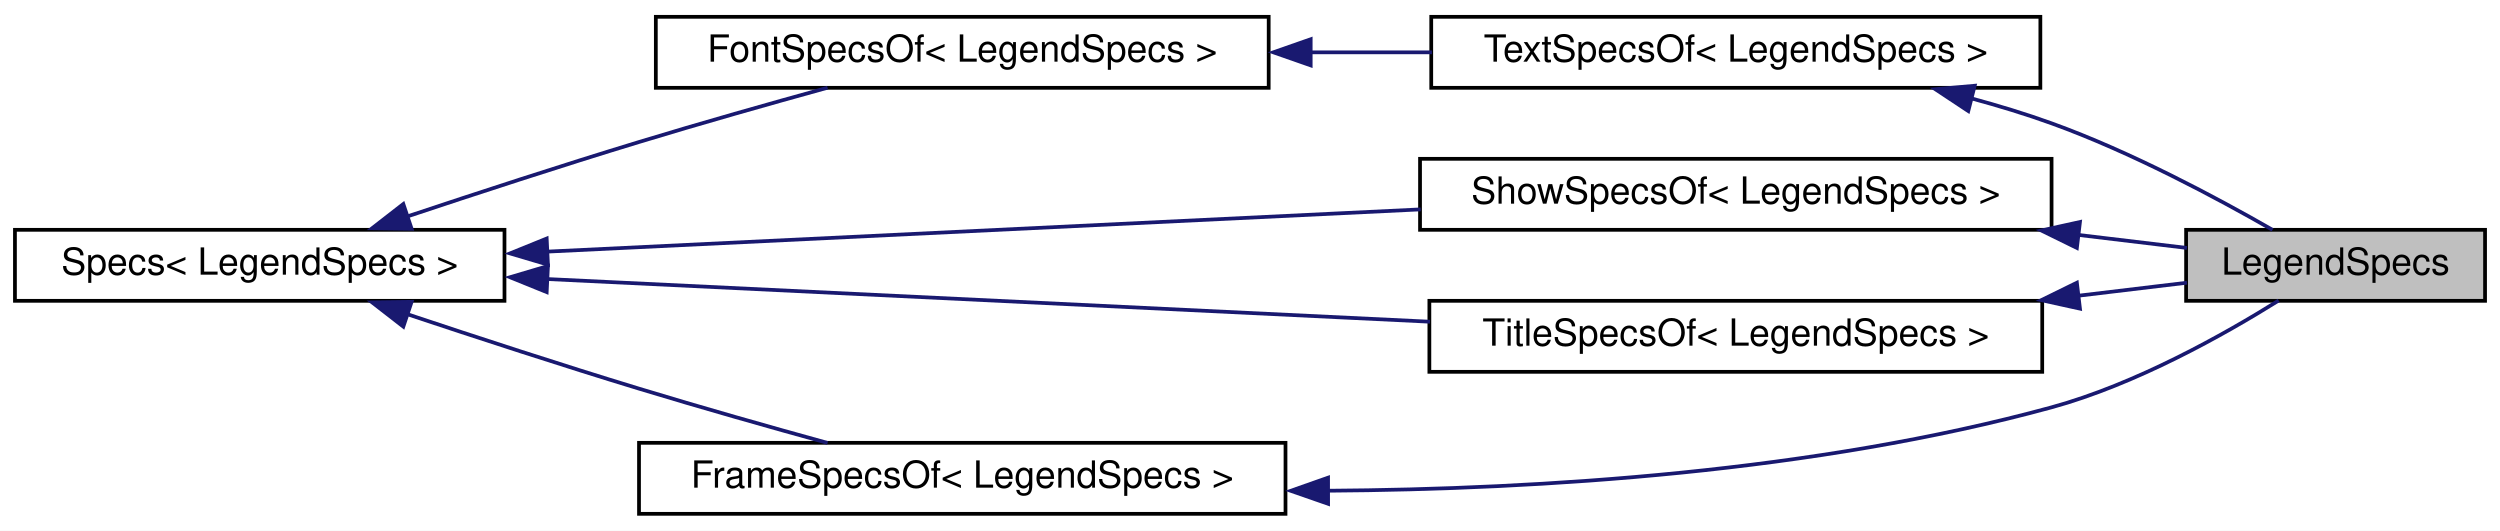
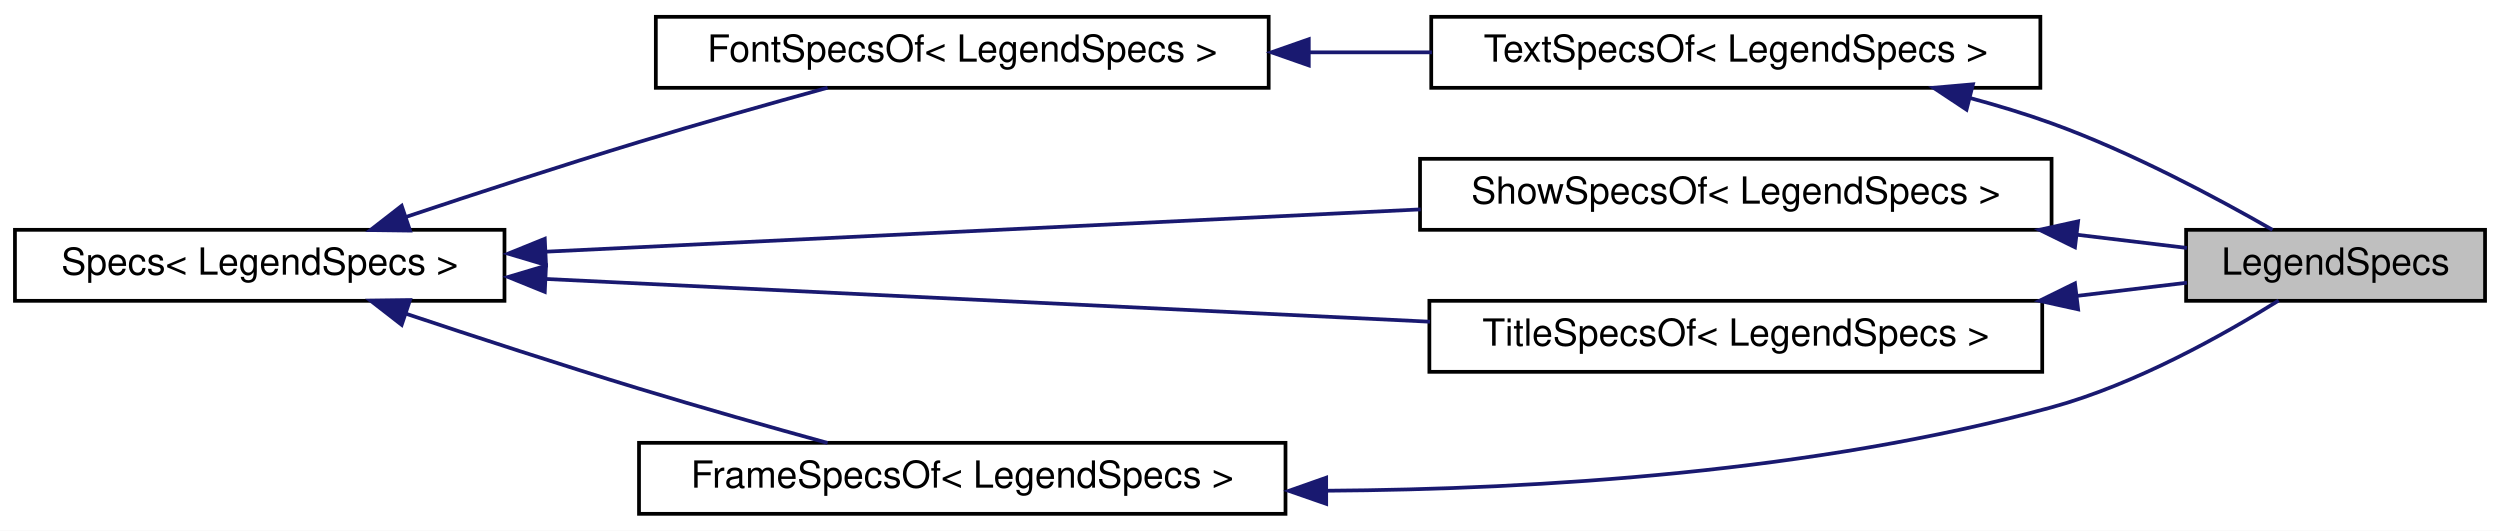
<svg xmlns="http://www.w3.org/2000/svg" xmlns:xlink="http://www.w3.org/1999/xlink" width="669pt" height="142pt" viewBox="0.00 0.00 669.00 142.00">
  <g id="graph0" class="graph" transform="scale(1 1) rotate(0) translate(4 138)">
    <polygon fill="white" stroke="none" points="-4,4 -4,-138 665,-138 665,4 -4,4" />
    <g id="node1" class="node">
      <g id="a_node1">
        <a xlink:title="The class used to specify options for legend.">
          <polygon fill="#bfbfbf" stroke="black" points="581,-57.5 581,-76.5 661,-76.5 661,-57.5 581,-57.5" />
          <text text-anchor="middle" x="621" y="-64.5" font-family="Helvetica,sans-Serif" font-size="10.00">LegendSpecs</text>
        </a>
      </g>
    </g>
    <g id="node2" class="node">
      <g id="a_node2">
        <a xlink:href="classsciplot_1_1TextSpecsOf.html" target="_top" xlink:title=" ">
          <polygon fill="white" stroke="black" points="379,-114.5 379,-133.5 542,-133.5 542,-114.5 379,-114.5" />
          <text text-anchor="middle" x="460.5" y="-121.5" font-family="Helvetica,sans-Serif" font-size="10.00">TextSpecsOf&lt; LegendSpecs &gt;</text>
        </a>
      </g>
    </g>
    <g id="edge1" class="edge">
-       <path fill="none" stroke="midnightblue" d="M523.49,-111.69C530.82,-109.71 538.13,-107.48 545,-105 566.28,-97.32 589.29,-85.01 604.13,-76.49" />
-       <polygon fill="midnightblue" stroke="midnightblue" points="522.71,-108.28 513.88,-114.13 524.43,-115.06 522.71,-108.28" />
+       <path fill="none" stroke="midnightblue" d="M522.97,-111.83C530.47,-109.81 537.97,-107.54 545,-105 566.28,-97.32 589.29,-85.01 604.13,-76.49" />
+       <polygon fill="midnightblue" stroke="midnightblue" points="522.24,-108.66 513.41,-114.51 523.96,-115.44 522.24,-108.66" />
    </g>
    <g id="node3" class="node">
      <g id="a_node3">
        <a xlink:href="classsciplot_1_1FontSpecsOf.html" target="_top" xlink:title=" ">
          <polygon fill="white" stroke="black" points="171.5,-114.5 171.5,-133.5 335.5,-133.5 335.5,-114.5 171.5,-114.5" />
          <text text-anchor="middle" x="253.5" y="-121.5" font-family="Helvetica,sans-Serif" font-size="10.00">FontSpecsOf&lt; LegendSpecs &gt;</text>
        </a>
      </g>
    </g>
    <g id="edge2" class="edge">
-       <path fill="none" stroke="midnightblue" d="M346.51,-124C357.4,-124 368.46,-124 379.18,-124" />
-       <polygon fill="midnightblue" stroke="midnightblue" points="346.74,-120.5 336.74,-124 346.74,-127.5 346.74,-120.5" />
+       <path fill="none" stroke="midnightblue" d="M346.16,-124C357.17,-124 368.35,-124 379.18,-124" />
+       <polygon fill="midnightblue" stroke="midnightblue" points="346.23,-120.5 336.23,-124 346.23,-127.5 346.23,-120.5" />
    </g>
    <g id="node4" class="node">
      <g id="a_node4">
        <a xlink:href="classsciplot_1_1Specs.html" target="_top" xlink:title=" ">
          <polygon fill="white" stroke="black" points="0,-57.5 0,-76.5 131,-76.5 131,-57.5 0,-57.5" />
          <text text-anchor="middle" x="65.5" y="-64.5" font-family="Helvetica,sans-Serif" font-size="10.00">Specs&lt; LegendSpecs &gt;</text>
        </a>
      </g>
    </g>
    <g id="edge3" class="edge">
-       <path fill="none" stroke="midnightblue" d="M104.88,-80.04C123.56,-86.27 146.39,-93.73 167,-100 183.52,-105.03 201.95,-110.25 217.46,-114.53" />
-       <polygon fill="midnightblue" stroke="midnightblue" points="106.15,-76.77 95.56,-76.91 103.93,-83.41 106.15,-76.77" />
+       <path fill="none" stroke="midnightblue" d="M104.36,-79.86C123.13,-86.13 146.2,-93.67 167,-100 183.52,-105.03 201.95,-110.25 217.46,-114.53" />
+       <polygon fill="midnightblue" stroke="midnightblue" points="105.72,-76.29 95.12,-76.43 103.49,-82.93 105.72,-76.29" />
    </g>
    <g id="node5" class="node">
      <g id="a_node5">
        <a xlink:href="classsciplot_1_1ShowSpecsOf.html" target="_top" xlink:title=" ">
          <polygon fill="white" stroke="black" points="376,-76.5 376,-95.5 545,-95.5 545,-76.5 376,-76.5" />
          <text text-anchor="middle" x="460.5" y="-83.5" font-family="Helvetica,sans-Serif" font-size="10.00">ShowSpecsOf&lt; LegendSpecs &gt;</text>
        </a>
      </g>
    </g>
    <g id="edge5" class="edge">
-       <path fill="none" stroke="midnightblue" d="M142.27,-70.66C209.31,-73.9 306.96,-78.63 376.18,-81.97" />
-       <polygon fill="midnightblue" stroke="midnightblue" points="142.63,-67.18 132.47,-70.19 142.29,-74.17 142.63,-67.18" />
+       <path fill="none" stroke="midnightblue" d="M141.86,-70.64C208.91,-73.88 306.81,-78.62 376.18,-81.97" />
+       <polygon fill="midnightblue" stroke="midnightblue" points="142.11,-67.1 131.96,-70.12 141.78,-74.1 142.11,-67.1" />
    </g>
    <g id="node6" class="node">
      <g id="a_node6">
        <a xlink:href="classsciplot_1_1TitleSpecsOf.html" target="_top" xlink:title=" ">
          <polygon fill="white" stroke="black" points="378.5,-38.5 378.5,-57.5 542.5,-57.5 542.5,-38.5 378.5,-38.5" />
          <text text-anchor="middle" x="460.5" y="-45.5" font-family="Helvetica,sans-Serif" font-size="10.00">TitleSpecsOf&lt; LegendSpecs &gt;</text>
        </a>
      </g>
    </g>
    <g id="edge7" class="edge">
-       <path fill="none" stroke="midnightblue" d="M142.4,-63.33C210.25,-60.05 309.36,-55.26 378.66,-51.91" />
-       <polygon fill="midnightblue" stroke="midnightblue" points="142.29,-59.83 132.47,-63.81 142.63,-66.82 142.29,-59.83" />
+       <path fill="none" stroke="midnightblue" d="M141.56,-63.37C209.43,-60.09 309.07,-55.27 378.66,-51.91" />
+       <polygon fill="midnightblue" stroke="midnightblue" points="141.78,-59.9 131.96,-63.88 142.11,-66.9 141.78,-59.9" />
    </g>
    <g id="node7" class="node">
      <g id="a_node7">
        <a xlink:href="classsciplot_1_1FrameSpecsOf.html" target="_top" xlink:title=" ">
          <polygon fill="white" stroke="black" points="167,-0.5 167,-19.5 340,-19.5 340,-0.5 167,-0.5" />
          <text text-anchor="middle" x="253.5" y="-7.5" font-family="Helvetica,sans-Serif" font-size="10.00">FrameSpecsOf&lt; LegendSpecs &gt;</text>
        </a>
      </g>
    </g>
    <g id="edge9" class="edge">
-       <path fill="none" stroke="midnightblue" d="M104.88,-53.96C123.56,-47.73 146.39,-40.27 167,-34 183.52,-28.97 201.95,-23.75 217.46,-19.47" />
-       <polygon fill="midnightblue" stroke="midnightblue" points="103.93,-50.59 95.56,-57.09 106.15,-57.23 103.93,-50.59" />
+       <path fill="none" stroke="midnightblue" d="M104.36,-54.14C123.13,-47.87 146.2,-40.33 167,-34 183.52,-28.97 201.95,-23.75 217.46,-19.47" />
+       <polygon fill="midnightblue" stroke="midnightblue" points="103.49,-51.07 95.12,-57.57 105.72,-57.71 103.49,-51.07" />
    </g>
    <g id="edge4" class="edge">
-       <path fill="none" stroke="midnightblue" d="M551.94,-75.16C562.19,-73.93 572.19,-72.73 581.23,-71.65" />
-       <polygon fill="midnightblue" stroke="midnightblue" points="551.77,-71.65 542.25,-76.32 552.6,-78.6 551.77,-71.65" />
+       <path fill="none" stroke="midnightblue" d="M551.61,-75.2C561.98,-73.96 572.09,-72.74 581.23,-71.65" />
+       <polygon fill="midnightblue" stroke="midnightblue" points="551.26,-71.83 541.75,-76.5 552.1,-78.78 551.26,-71.83" />
    </g>
    <g id="edge6" class="edge">
-       <path fill="none" stroke="midnightblue" d="M551.94,-58.84C562.19,-60.07 572.19,-61.27 581.23,-62.35" />
-       <polygon fill="midnightblue" stroke="midnightblue" points="552.6,-55.4 542.25,-57.68 551.77,-62.35 552.6,-55.4" />
+       <path fill="none" stroke="midnightblue" d="M551.61,-58.8C561.98,-60.04 572.09,-61.26 581.23,-62.35" />
+       <polygon fill="midnightblue" stroke="midnightblue" points="552.1,-55.22 541.75,-57.5 551.26,-62.17 552.1,-55.22" />
    </g>
    <g id="edge8" class="edge">
-       <path fill="none" stroke="midnightblue" d="M351.12,-6.68C408.41,-7.07 481.93,-11.74 545,-29 567.53,-35.17 591.19,-48.47 605.77,-57.58" />
-       <polygon fill="midnightblue" stroke="midnightblue" points="351.4,-3.18 341.4,-6.66 351.39,-10.18 351.4,-3.18" />
+       <path fill="none" stroke="midnightblue" d="M350.76,-6.68C408.11,-7.05 481.8,-11.7 545,-29 567.53,-35.17 591.19,-48.47 605.77,-57.58" />
+       <polygon fill="midnightblue" stroke="midnightblue" points="350.89,-3.17 340.88,-6.65 350.88,-10.17 350.89,-3.17" />
    </g>
  </g>
</svg>
